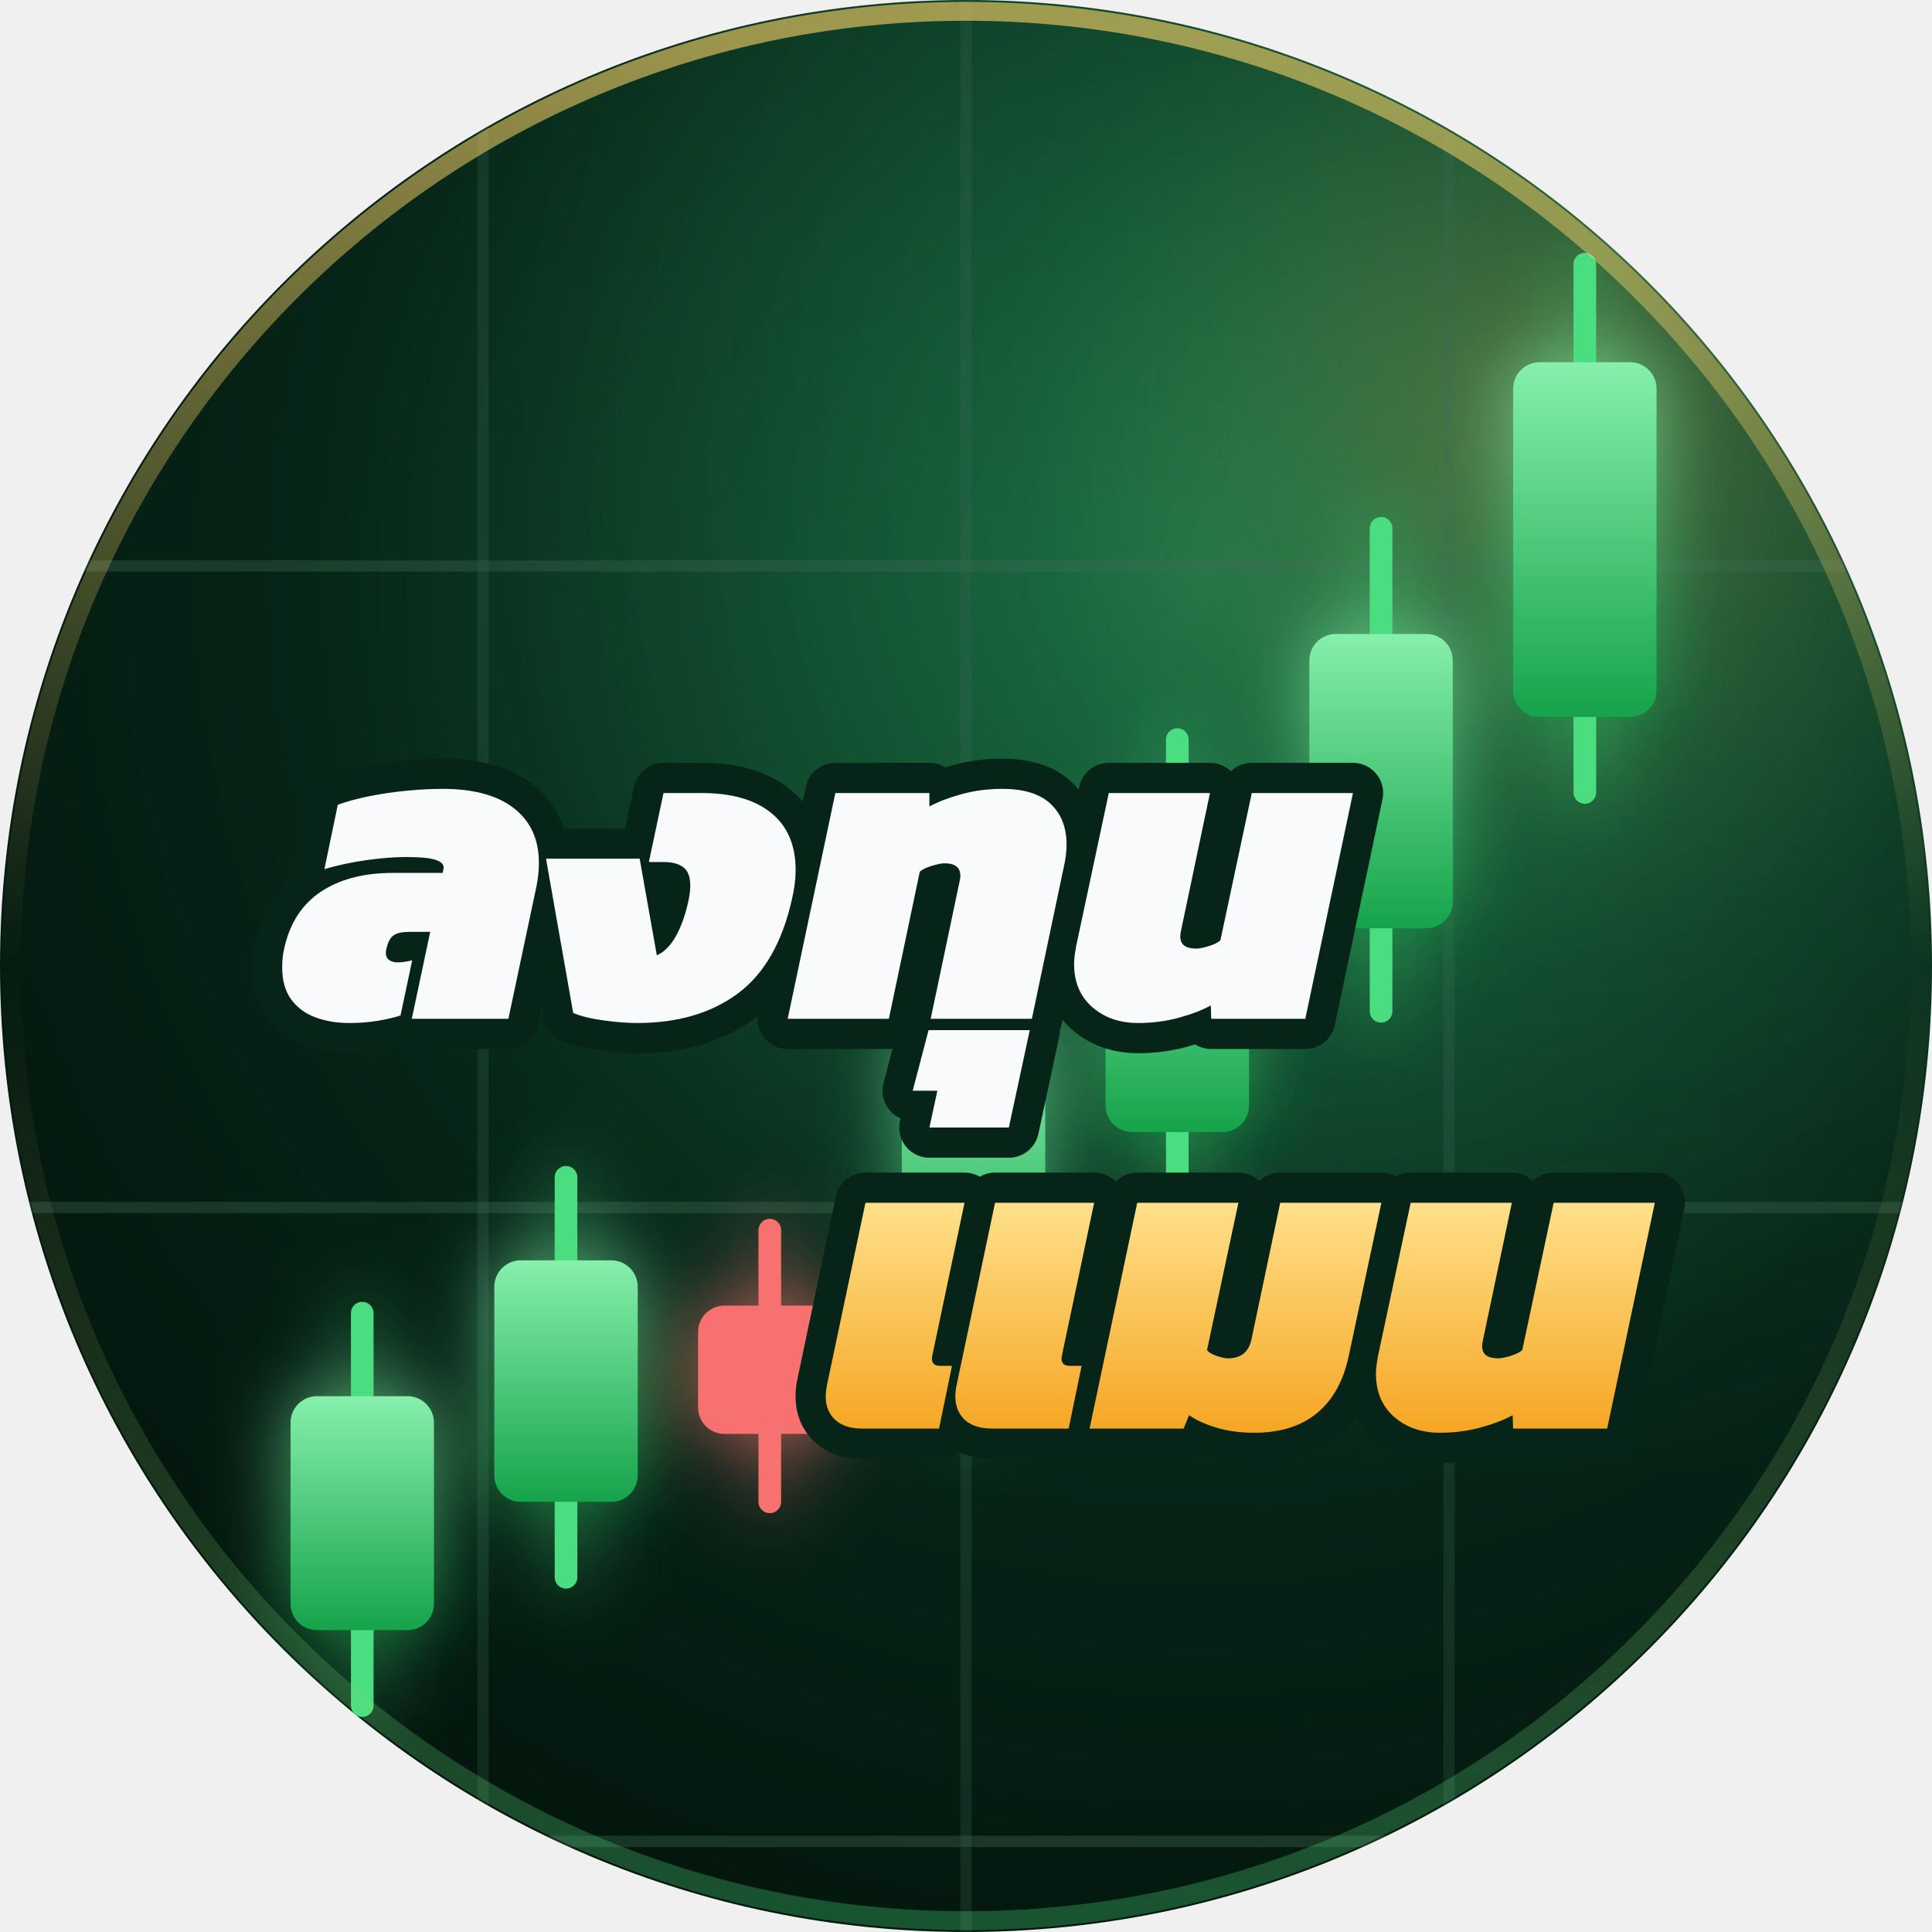
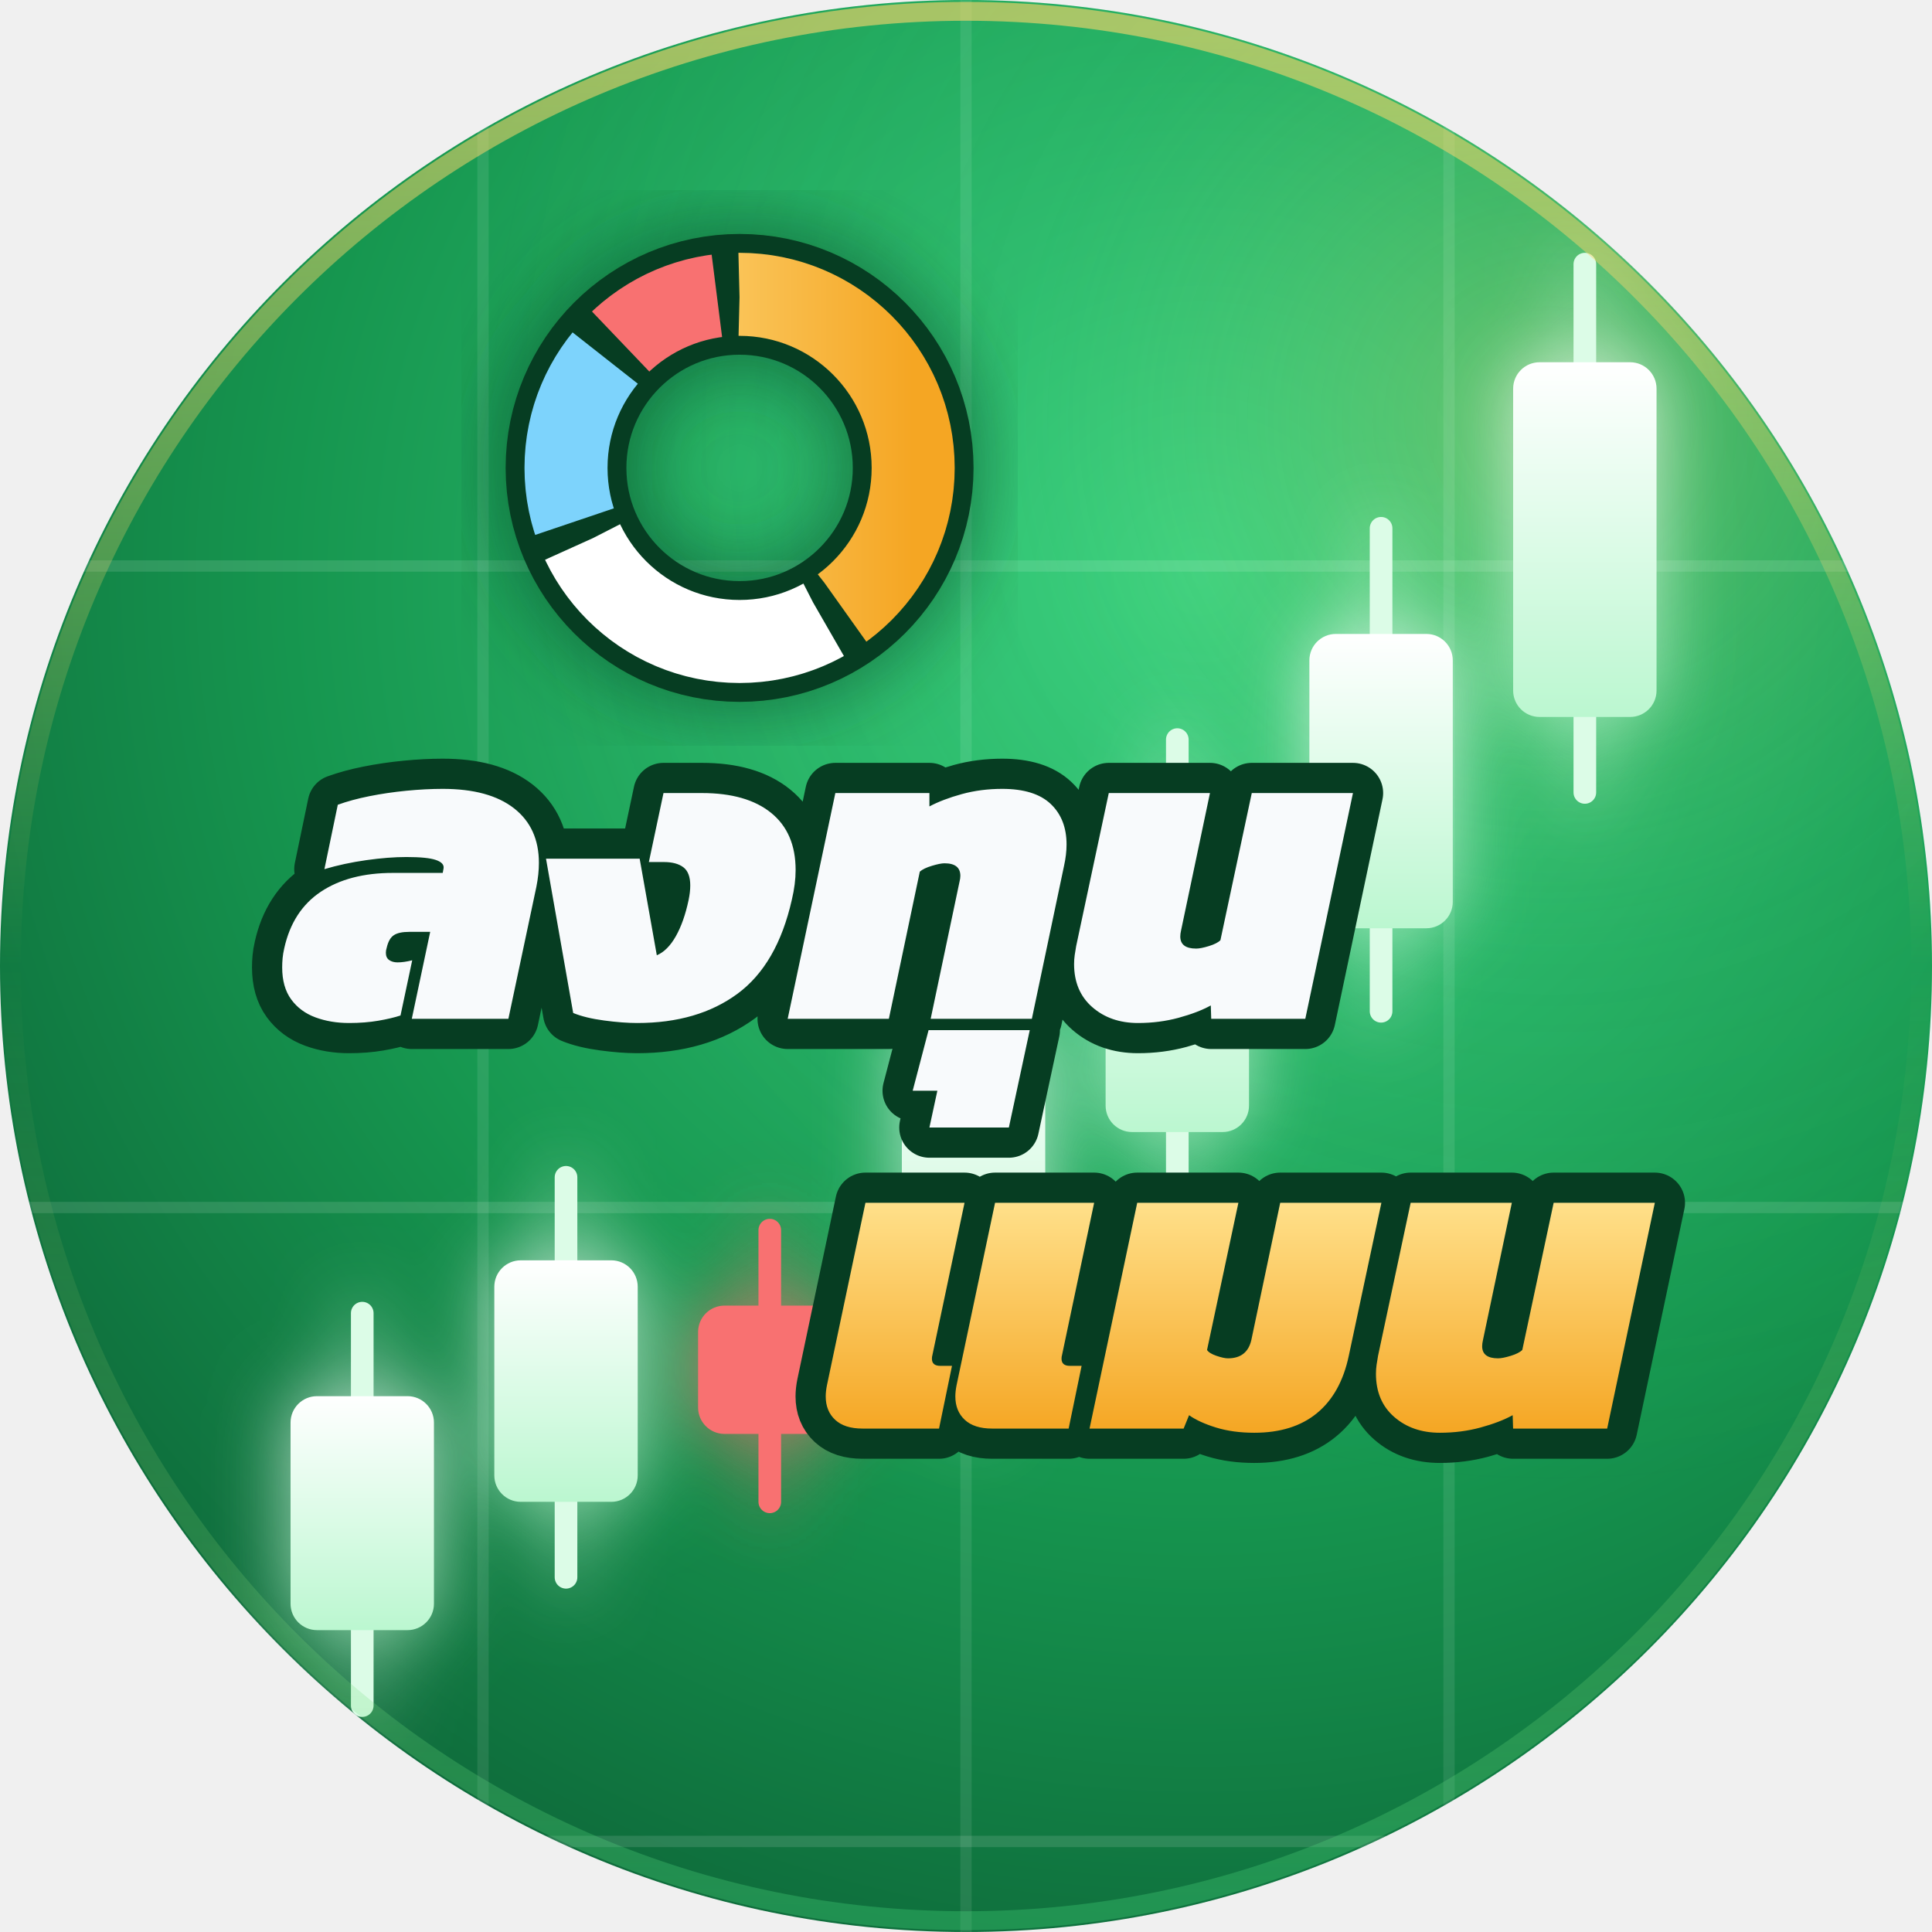
<svg xmlns="http://www.w3.org/2000/svg" viewBox="0 0 512 512">
  <defs>
    <clipPath id="c">
      <circle cx="256" cy="256" r="256" />
    </clipPath>
    <radialGradient id="bg" cx=".62" cy=".3" r=".85">
-       <stop offset="0" stop-color="#17663f" />
-       <stop offset=".55" stop-color="#062417" />
-       <stop offset="1" stop-color="#021009" />
+       <stop offset="0" stop-color="#3ad07f" />
+       <stop offset=".55" stop-color="#16964f" />
+       <stop offset="1" stop-color="#0b5a33" />
    </radialGradient>
    <radialGradient id="spot" cx=".8" cy=".22" r=".55">
      <stop offset="0" stop-color="#ffd66b" stop-opacity=".28" />
      <stop offset=".5" stop-color="#4ade80" stop-opacity=".08" />
      <stop offset="1" stop-color="#4ade80" stop-opacity="0" />
    </radialGradient>
    <linearGradient id="gc" x1="0" y1="0" x2="0" y2="1">
-       <stop offset="0" stop-color="#86efac" />
-       <stop offset="1" stop-color="#16a34a" />
+       <stop offset="0" stop-color="#ffffff" />
+       <stop offset="1" stop-color="#bbf7d0" />
    </linearGradient>
    <linearGradient id="gold" x1="0" y1="0" x2="0" y2="1">
      <stop offset="0" stop-color="#ffe08a" />
      <stop offset="1" stop-color="#f5a623" />
    </linearGradient>
    <linearGradient id="rim" x1="0" y1="0" x2="0" y2="1">
      <stop offset="0" stop-color="#ffd66b" stop-opacity=".6" />
      <stop offset=".5" stop-color="#ffd66b" stop-opacity="0" />
      <stop offset="1" stop-color="#4ade80" stop-opacity=".3" />
    </linearGradient>
    <filter id="blur" x="-30%" y="-30%" width="160%" height="160%">
      <feGaussianBlur stdDeviation="10" />
    </filter>
  </defs>
  <circle cx="256" cy="256" r="256" fill="url(#bg)" />
  <g clip-path="url(#c)">
    <rect width="512" height="512" fill="url(#spot)" />
-     <line x1="0" y1="150" x2="512" y2="150" stroke="#3f6b55" stroke-opacity=".35" stroke-width="3" />
-     <line x1="0" y1="320" x2="512" y2="320" stroke="#3f6b55" stroke-opacity=".35" stroke-width="3" />
-     <line x1="0" y1="488" x2="512" y2="488" stroke="#3f6b55" stroke-opacity=".35" stroke-width="3" />
-     <line x1="128" y1="0" x2="128" y2="512" stroke="#3f6b55" stroke-opacity=".25" stroke-width="3" />
-     <line x1="256" y1="0" x2="256" y2="512" stroke="#3f6b55" stroke-opacity=".25" stroke-width="3" />
-     <line x1="384" y1="0" x2="384" y2="512" stroke="#3f6b55" stroke-opacity=".25" stroke-width="3" />
+     <line x1="0" y1="150" x2="512" y2="150" stroke="#ffffff" stroke-opacity=".12" stroke-width="3" />
+     <line x1="0" y1="320" x2="512" y2="320" stroke="#ffffff" stroke-opacity=".12" stroke-width="3" />
+     <line x1="0" y1="488" x2="512" y2="488" stroke="#ffffff" stroke-opacity=".12" stroke-width="3" />
+     <line x1="128" y1="0" x2="128" y2="512" stroke="#ffffff" stroke-opacity=".09" stroke-width="3" />
+     <line x1="256" y1="0" x2="256" y2="512" stroke="#ffffff" stroke-opacity=".09" stroke-width="3" />
+     <line x1="384" y1="0" x2="384" y2="512" stroke="#ffffff" stroke-opacity=".09" stroke-width="3" />
    <g filter="url(#blur)" opacity=".75">
-       <line x1="96" y1="348" x2="96" y2="452" stroke="#4ade80" stroke-width="6" stroke-linecap="round" />
+       <line x1="96" y1="348" x2="96" y2="452" stroke="#dcfce7" stroke-width="6" stroke-linecap="round" />
      <rect x="77" y="370" width="38" height="62" rx="7" fill="url(#gc)" />
-       <line x1="150" y1="312" x2="150" y2="418" stroke="#4ade80" stroke-width="6" stroke-linecap="round" />
+       <line x1="150" y1="312" x2="150" y2="418" stroke="#dcfce7" stroke-width="6" stroke-linecap="round" />
      <rect x="131" y="334" width="38" height="64" rx="7" fill="url(#gc)" />
      <line x1="204" y1="326" x2="204" y2="398" stroke="#f87171" stroke-width="6" stroke-linecap="round" />
      <rect x="185" y="346" width="38" height="34" rx="7" fill="#f87171" />
-       <line x1="258" y1="246" x2="258" y2="376" stroke="#4ade80" stroke-width="6" stroke-linecap="round" />
+       <line x1="258" y1="246" x2="258" y2="376" stroke="#dcfce7" stroke-width="6" stroke-linecap="round" />
      <rect x="239" y="270" width="38" height="86" rx="7" fill="url(#gc)" />
-       <line x1="312" y1="196" x2="312" y2="320" stroke="#4ade80" stroke-width="6" stroke-linecap="round" />
+       <line x1="312" y1="196" x2="312" y2="320" stroke="#dcfce7" stroke-width="6" stroke-linecap="round" />
      <rect x="293" y="222" width="38" height="78" rx="7" fill="url(#gc)" />
-       <line x1="366" y1="140" x2="366" y2="268" stroke="#4ade80" stroke-width="6" stroke-linecap="round" />
+       <line x1="366" y1="140" x2="366" y2="268" stroke="#dcfce7" stroke-width="6" stroke-linecap="round" />
      <rect x="347" y="168" width="38" height="78" rx="7" fill="url(#gc)" />
-       <line x1="420" y1="70" x2="420" y2="210" stroke="#4ade80" stroke-width="6" stroke-linecap="round" />
+       <line x1="420" y1="70" x2="420" y2="210" stroke="#dcfce7" stroke-width="6" stroke-linecap="round" />
      <rect x="401" y="96" width="38" height="94" rx="7" fill="url(#gc)" />
    </g>
-     <line x1="96" y1="348" x2="96" y2="452" stroke="#4ade80" stroke-width="6" stroke-linecap="round" />
+     <line x1="96" y1="348" x2="96" y2="452" stroke="#dcfce7" stroke-width="6" stroke-linecap="round" />
    <rect x="77" y="370" width="38" height="62" rx="7" fill="url(#gc)" />
-     <line x1="150" y1="312" x2="150" y2="418" stroke="#4ade80" stroke-width="6" stroke-linecap="round" />
+     <line x1="150" y1="312" x2="150" y2="418" stroke="#dcfce7" stroke-width="6" stroke-linecap="round" />
    <rect x="131" y="334" width="38" height="64" rx="7" fill="url(#gc)" />
    <line x1="204" y1="326" x2="204" y2="398" stroke="#f87171" stroke-width="6" stroke-linecap="round" />
    <rect x="185" y="346" width="38" height="34" rx="7" fill="#f87171" />
-     <line x1="258" y1="246" x2="258" y2="376" stroke="#4ade80" stroke-width="6" stroke-linecap="round" />
+     <line x1="258" y1="246" x2="258" y2="376" stroke="#dcfce7" stroke-width="6" stroke-linecap="round" />
    <rect x="239" y="270" width="38" height="86" rx="7" fill="url(#gc)" />
-     <line x1="312" y1="196" x2="312" y2="320" stroke="#4ade80" stroke-width="6" stroke-linecap="round" />
+     <line x1="312" y1="196" x2="312" y2="320" stroke="#dcfce7" stroke-width="6" stroke-linecap="round" />
    <rect x="293" y="222" width="38" height="78" rx="7" fill="url(#gc)" />
-     <line x1="366" y1="140" x2="366" y2="268" stroke="#4ade80" stroke-width="6" stroke-linecap="round" />
+     <line x1="366" y1="140" x2="366" y2="268" stroke="#dcfce7" stroke-width="6" stroke-linecap="round" />
    <rect x="347" y="168" width="38" height="78" rx="7" fill="url(#gc)" />
-     <line x1="420" y1="70" x2="420" y2="210" stroke="#4ade80" stroke-width="6" stroke-linecap="round" />
+     <line x1="420" y1="70" x2="420" y2="210" stroke="#dcfce7" stroke-width="6" stroke-linecap="round" />
    <rect x="401" y="96" width="38" height="94" rx="7" fill="url(#gc)" />
  </g>
-   <g stroke="#062417" stroke-width="16" stroke-linejoin="round" paint-order="stroke">
+   <circle cx="196" cy="124" r="46" fill="none" stroke="#063d22" stroke-width="38" opacity=".5" filter="url(#blur)" />
+   <circle cx="196" cy="124" r="46" fill="none" stroke="#063d22" stroke-width="32" />
+   <circle cx="196" cy="124" r="46" fill="none" stroke="url(#gold)" stroke-width="22" stroke-dasharray="115.4 173.6" stroke-dashoffset="0.0" transform="rotate(-90 196 124)" />
+   <circle cx="196" cy="124" r="46" fill="none" stroke="#ffffff" stroke-width="22" stroke-dasharray="74.9 214.1" stroke-dashoffset="-121.4" transform="rotate(-90 196 124)" />
+   <circle cx="196" cy="124" r="46" fill="none" stroke="#7dd3fc" stroke-width="22" stroke-dasharray="46.0 243.0" stroke-dashoffset="-202.3" transform="rotate(-90 196 124)" />
+   <circle cx="196" cy="124" r="46" fill="none" stroke="#f87171" stroke-width="22" stroke-dasharray="28.7 260.3" stroke-dashoffset="-254.3" transform="rotate(-90 196 124)" />
+   <g stroke="#063d22" stroke-width="16" stroke-linejoin="round" paint-order="stroke">
    <path d="M92.51 271.108Q87.634 271.108 83.59 269.612Q79.546 268.116 77.163 264.848Q74.781 261.579 74.781 256.371Q74.781 255.152 74.892 253.934Q75.003 252.715 75.335 251.274Q77.551 241.302 85.03 236.316Q92.51 231.33 104.144 231.33H117.33L117.551 230.111Q117.773 228.67 115.501 227.895Q113.23 227.119 107.69 227.119Q102.925 227.119 97.053 227.95Q91.18 228.781 85.972 230.332L89.518 213.269Q93.175 211.939 97.884 210.997Q102.593 210.055 107.69 209.557Q112.787 209.058 117.33 209.058Q129.629 209.058 136.222 214.211Q142.814 219.363 142.814 228.67Q142.814 231.662 142.15 234.986L134.726 270.0H109.13L114.006 246.953H108.465Q105.695 246.953 104.366 247.839Q103.036 248.726 102.482 251.163Q102.371 251.496 102.316 251.828Q102.26 252.161 102.26 252.493Q102.26 253.823 103.147 254.432Q104.033 255.042 105.363 255.042Q107.025 255.042 109.241 254.488L106.139 269.114Q103.812 269.889 100.266 270.499Q96.72 271.108 92.51 271.108Z M168.853 271.108Q165.086 271.108 160.1 270.443Q155.114 269.778 151.9 268.449L144.698 227.562H169.518L174.061 253.158Q176.942 251.939 179.102 248.116Q181.263 244.294 182.482 238.532Q182.925 236.427 182.925 234.654Q182.925 231.219 181.097 229.834Q179.269 228.449 175.945 228.449H171.956L175.834 210.166H186.028Q197.884 210.166 204.366 215.429Q210.848 220.693 210.848 230.554Q210.848 234.211 209.85 238.421Q205.972 255.596 195.446 263.352Q184.92 271.108 168.853 271.108Z M208.742 270.0 221.374 210.166H246.305V213.712Q249.85 211.828 254.892 210.443Q259.934 209.058 265.584 209.058Q274.227 209.058 278.438 213.047Q282.648 217.036 282.648 223.795Q282.648 226.454 281.983 229.446L273.452 270.0H246.637L254.283 233.657Q254.393 233.213 254.449 232.825Q254.504 232.438 254.504 232.105Q254.504 228.781 250.294 228.781Q249.186 228.781 246.97 229.446Q244.753 230.111 243.756 230.997L235.557 270.0Z M246.305 298.809 248.41 289.058H241.873L246.083 272.992H272.898L267.357 298.809Z M301.596 271.108Q294.283 271.108 289.463 266.898Q284.643 262.687 284.643 255.485Q284.643 254.266 284.809 253.102Q284.975 251.939 285.197 250.72L293.839 210.166H320.654L313.008 246.51Q312.898 246.953 312.842 247.396Q312.787 247.839 312.787 248.172Q312.787 251.385 316.997 251.385Q318.216 251.385 320.377 250.72Q322.537 250.055 323.424 249.169L331.734 210.166H358.548L345.917 270.0H320.986L320.875 266.454Q317.44 268.338 312.343 269.723Q307.247 271.108 301.596 271.108Z" fill="#f8fafc" />
    <path d="M262.925 378.587Q258.161 378.587 255.668 376.26Q253.175 373.934 253.175 370.055Q253.175 368.726 253.507 367.064L263.701 318.753H289.961L281.429 359.197Q281.319 359.529 281.319 360.083Q281.319 361.967 283.535 361.967H286.637L283.202 378.587ZM228.576 378.587Q223.812 378.587 221.319 376.26Q218.825 373.934 218.825 370.055Q218.825 368.726 219.158 367.064L229.352 318.753H255.612L247.08 359.197Q246.97 359.529 246.97 360.083Q246.97 361.967 249.186 361.967H252.288L248.853 378.587Z M332.399 379.695Q326.748 379.695 322.26 378.31Q317.773 376.925 315.114 375.042L313.673 378.587H288.742L301.374 318.753H328.188L319.878 357.756Q320.432 358.643 322.371 359.307Q324.31 359.972 325.418 359.972Q330.515 359.972 331.623 355.097L339.269 318.753H366.083L357.44 359.307Q355.335 369.28 349.019 374.488Q342.704 379.695 332.399 379.695Z M381.596 379.695Q374.283 379.695 369.463 375.485Q364.643 371.274 364.643 364.072Q364.643 362.853 364.809 361.69Q364.975 360.526 365.197 359.307L373.839 318.753H400.654L393.008 355.097Q392.898 355.54 392.842 355.983Q392.787 356.427 392.787 356.759Q392.787 359.972 396.997 359.972Q398.216 359.972 400.377 359.307Q402.537 358.643 403.424 357.756L411.734 318.753H438.548L425.917 378.587H400.986L400.875 375.042Q397.44 376.925 392.343 378.31Q387.247 379.695 381.596 379.695Z" fill="url(#gold)" />
  </g>
  <circle cx="256" cy="256" r="253" fill="none" stroke="url(#rim)" stroke-width="5" />
</svg>
